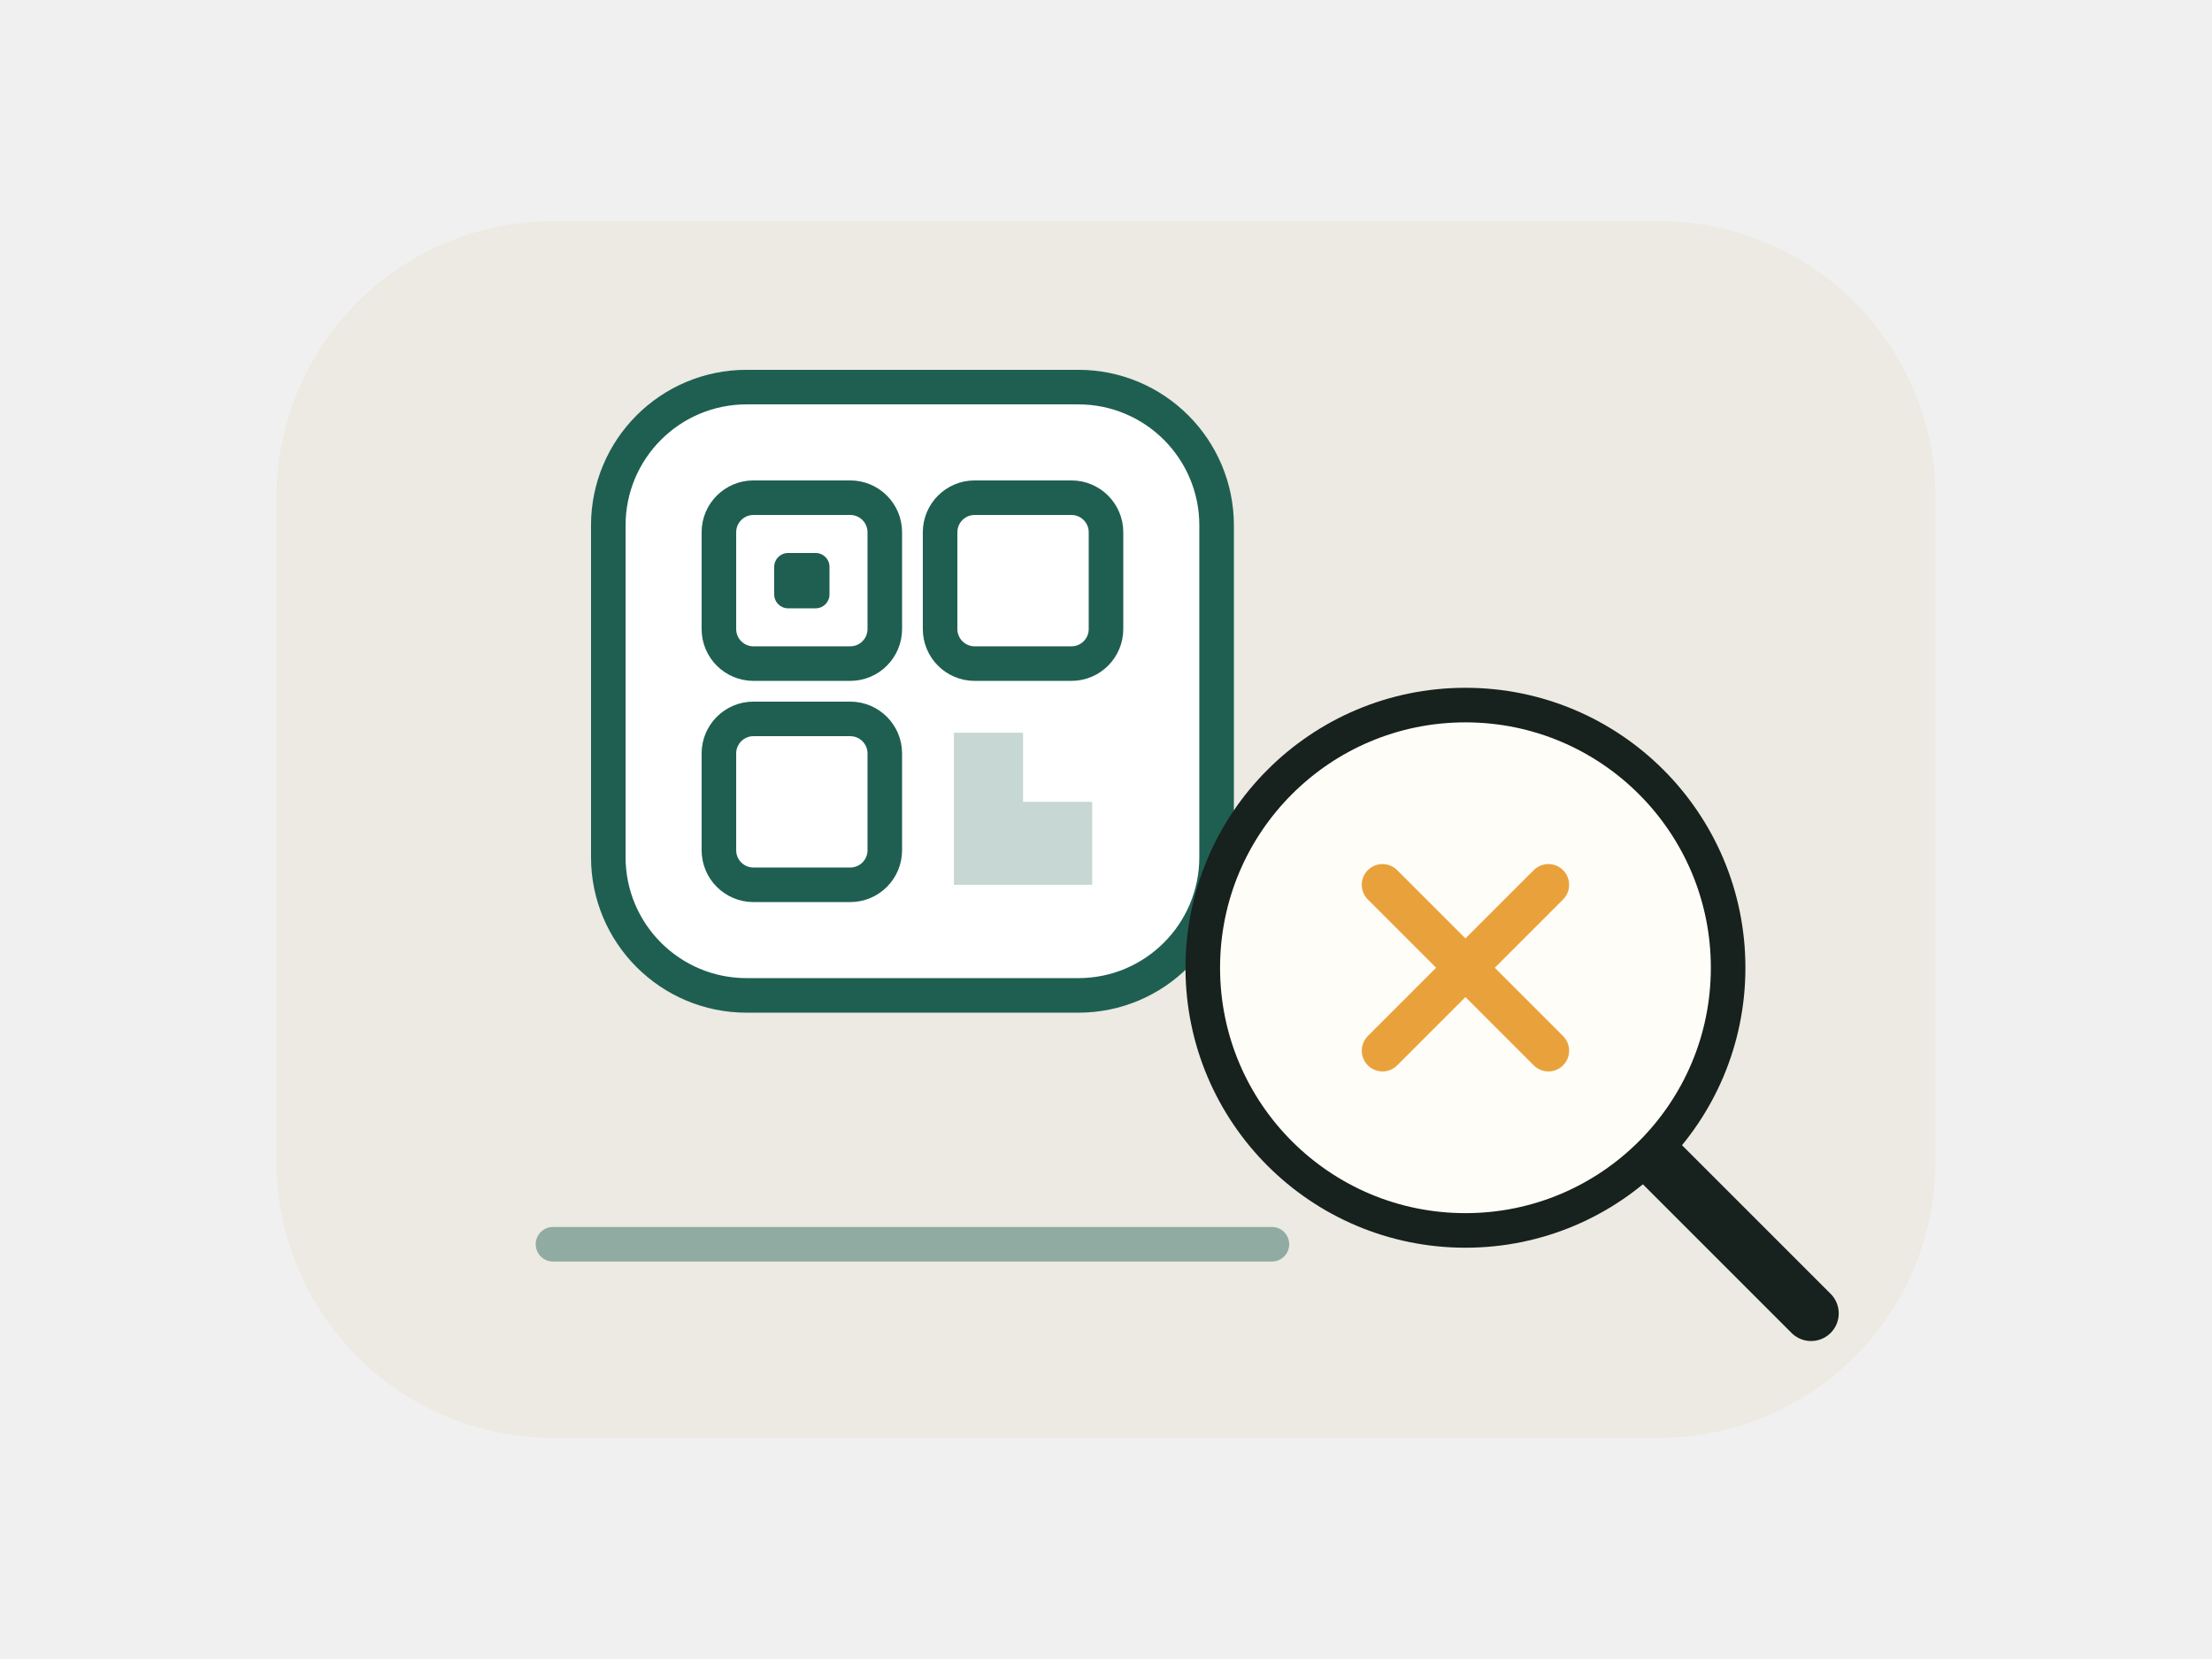
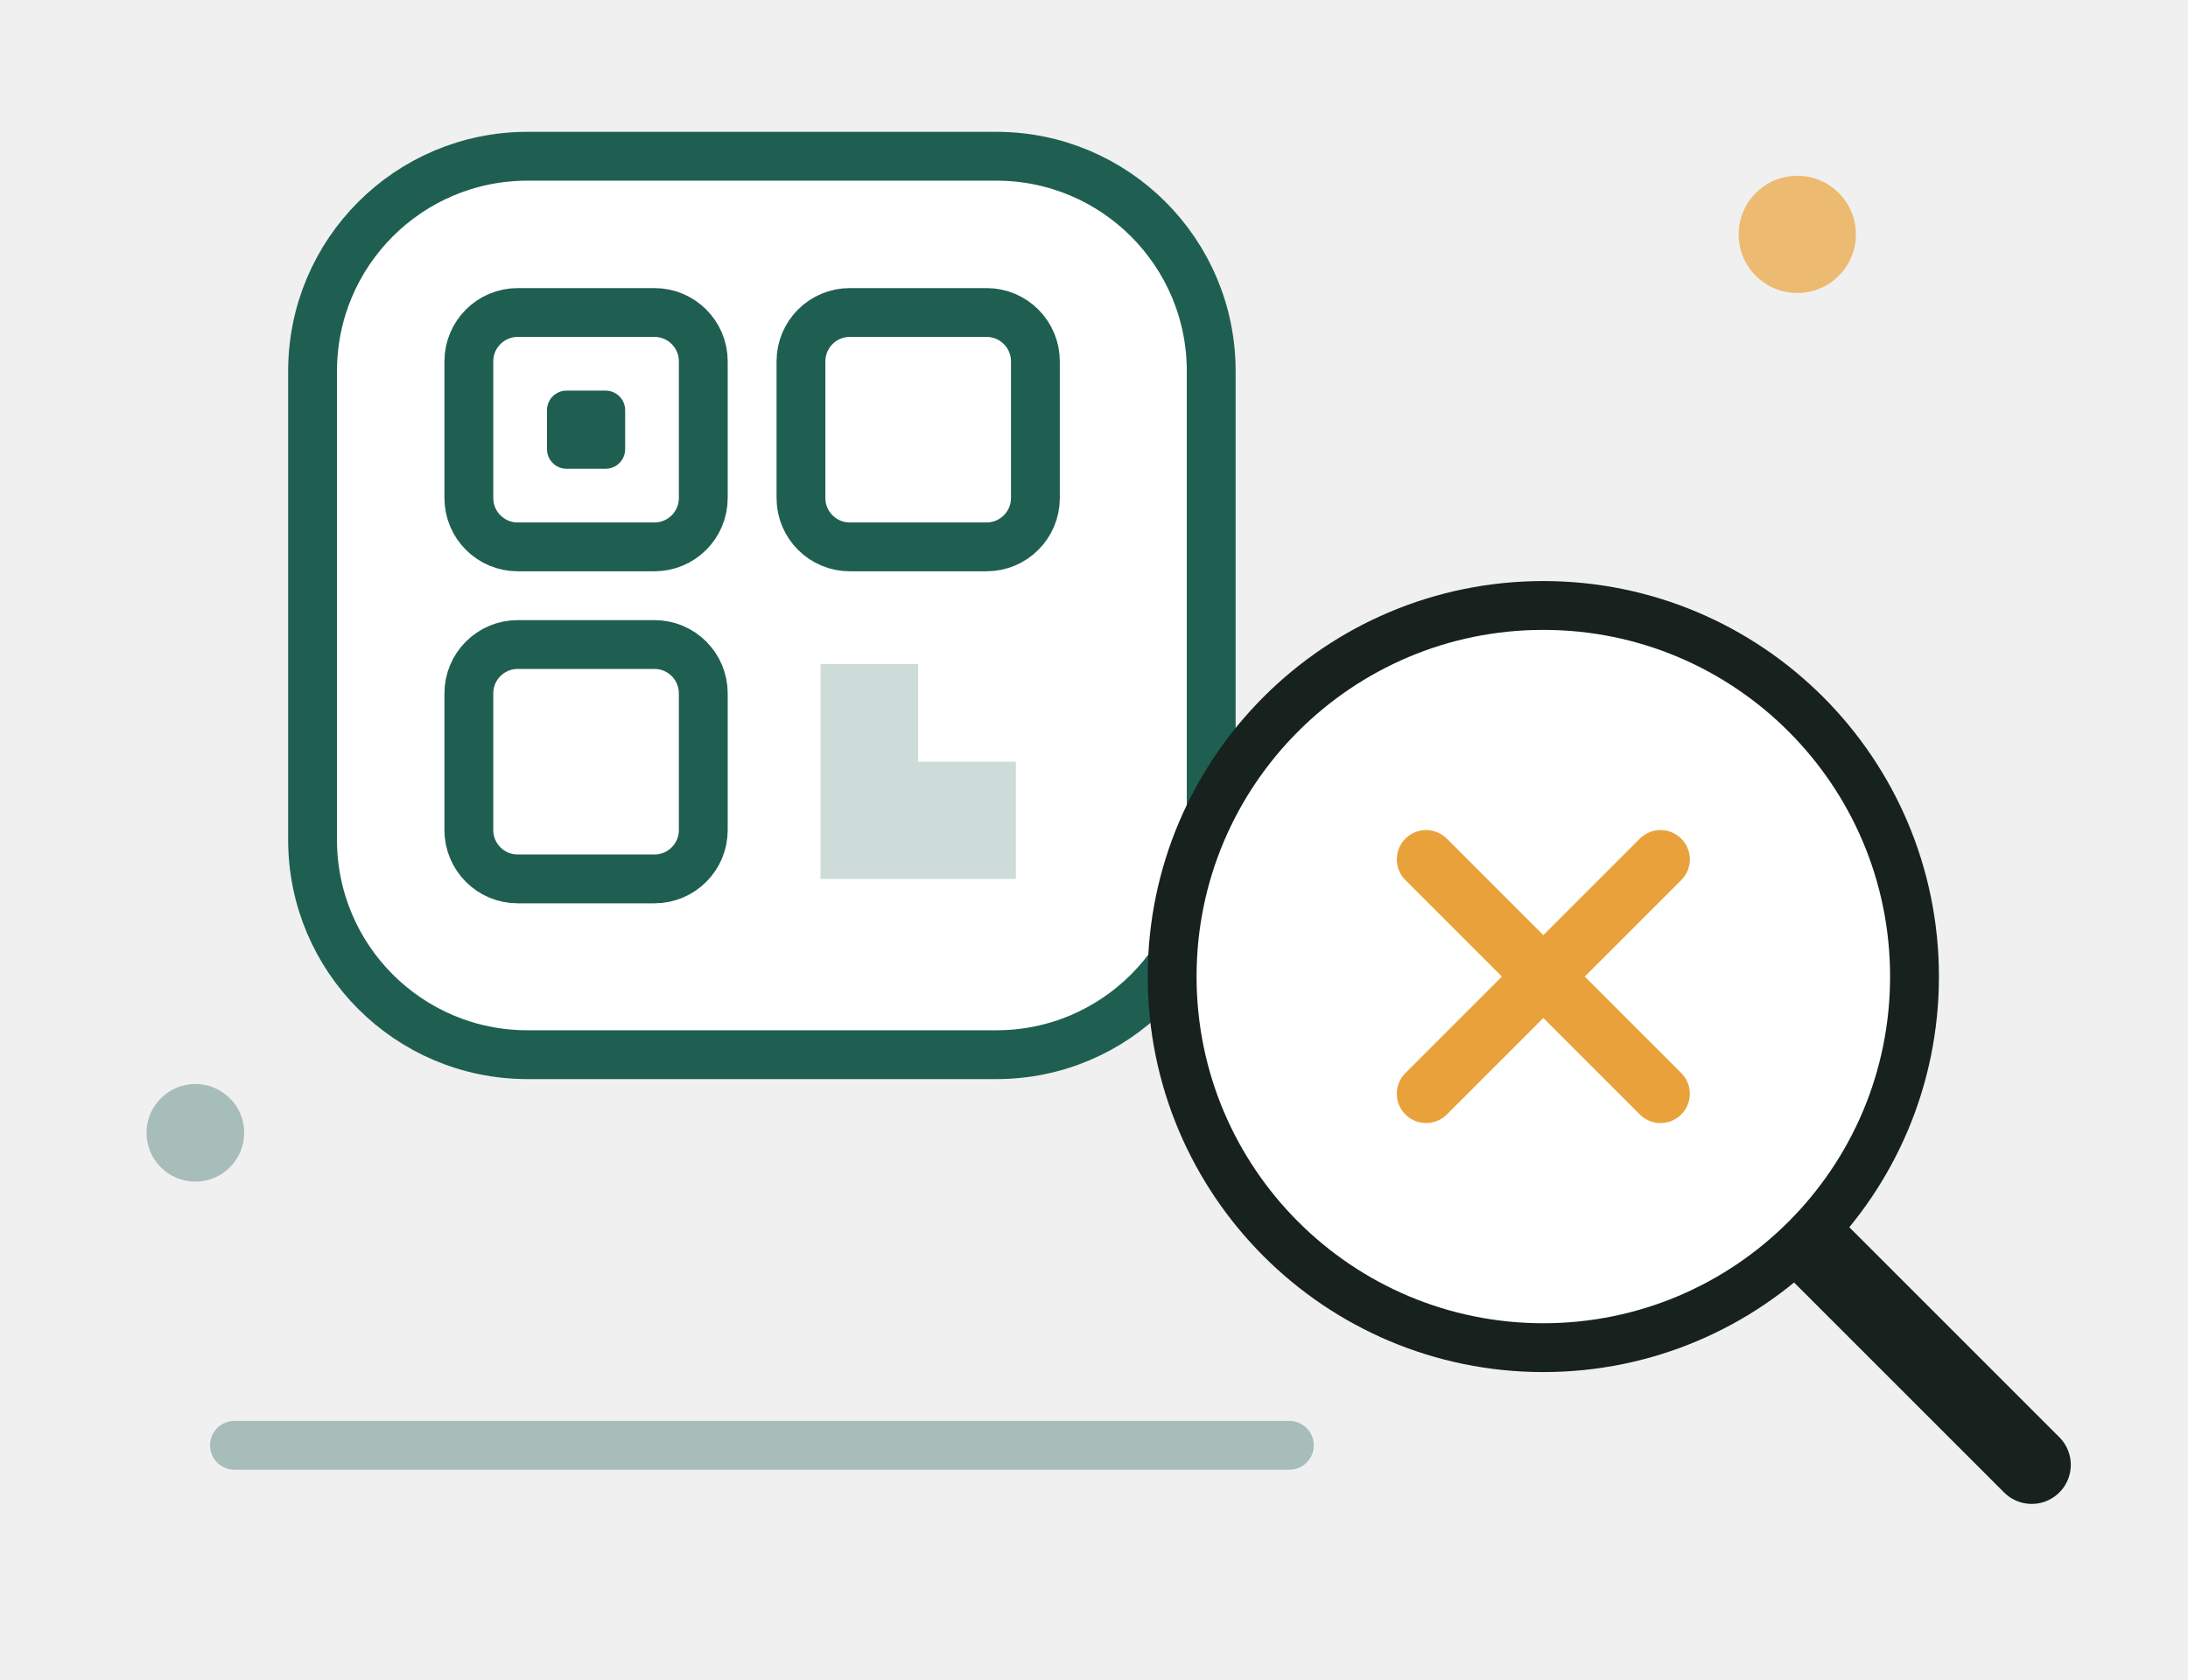
- <svg xmlns="http://www.w3.org/2000/svg" viewBox="0 0 160 120" fill="none" role="img" aria-hidden="true">
-   <rect x="20" y="16" width="120" height="88" rx="20" fill="#ECEAE2" />
-   <rect x="44" y="28" width="44" height="44" rx="10" fill="#FFFFFF" stroke="#1F5F52" stroke-width="2.5" />
-   <rect x="52" y="36" width="12" height="12" rx="2.5" stroke="#1F5F52" stroke-width="2.5" />
-   <rect x="56" y="40" width="4" height="4" rx="1" fill="#1F5F52" />
-   <rect x="68" y="36" width="12" height="12" rx="2.5" stroke="#1F5F52" stroke-width="2.5" />
-   <rect x="52" y="52" width="12" height="12" rx="2.5" stroke="#1F5F52" stroke-width="2.5" />
-   <path d="M69 53h5v5h5v6h-10v-11Z" fill="#1F5F52" opacity="0.25" />
-   <circle cx="106" cy="70" r="19" fill="#FFFDF8" stroke="#17211E" stroke-width="2.5" />
-   <path d="M120 84l11 11" stroke="#17211E" stroke-width="4" stroke-linecap="round" />
-   <path d="M100 64l12 12M112 64l-12 12" stroke="#E9A23B" stroke-width="3" stroke-linecap="round" />
-   <path d="M40 90h52" stroke="#1F5F52" stroke-width="2.5" stroke-linecap="round" opacity="0.45" />
+ <svg xmlns="http://www.w3.org/2000/svg" viewBox="24 18 112 86" fill="none" role="img" aria-hidden="true">
+   <circle cx="116" cy="30" r="3" fill="#E9A23B" opacity="0.7" />
+   <circle cx="34" cy="76" r="2.5" fill="#1F5F52" opacity="0.35" />
+   <rect x="40" y="26" width="46" height="46" rx="11" fill="#FFFFFF" stroke="#1F5F52" stroke-width="2.5" />
+   <rect x="48" y="34" width="12" height="12" rx="2.5" stroke="#1F5F52" stroke-width="2.5" />
+   <rect x="52" y="38" width="4" height="4" rx="1" fill="#1F5F52" />
+   <rect x="65" y="34" width="12" height="12" rx="2.5" stroke="#1F5F52" stroke-width="2.5" />
+   <rect x="48" y="51" width="12" height="12" rx="2.5" stroke="#1F5F52" stroke-width="2.5" />
+   <path d="M66 52h5v5h5v6H66V52Z" fill="#1F5F52" opacity="0.22" />
+   <circle cx="103" cy="68" r="19" fill="#FFFFFF" stroke="#17211E" stroke-width="2.5" />
+   <path d="M117 82l11 11" stroke="#17211E" stroke-width="4" stroke-linecap="round" />
+   <path d="M97 62l12 12M109 62l-12 12" stroke="#E9A23B" stroke-width="3" stroke-linecap="round" />
+   <path d="M36 92h54" stroke="#1F5F52" stroke-width="2.5" stroke-linecap="round" opacity="0.35" />
</svg>
